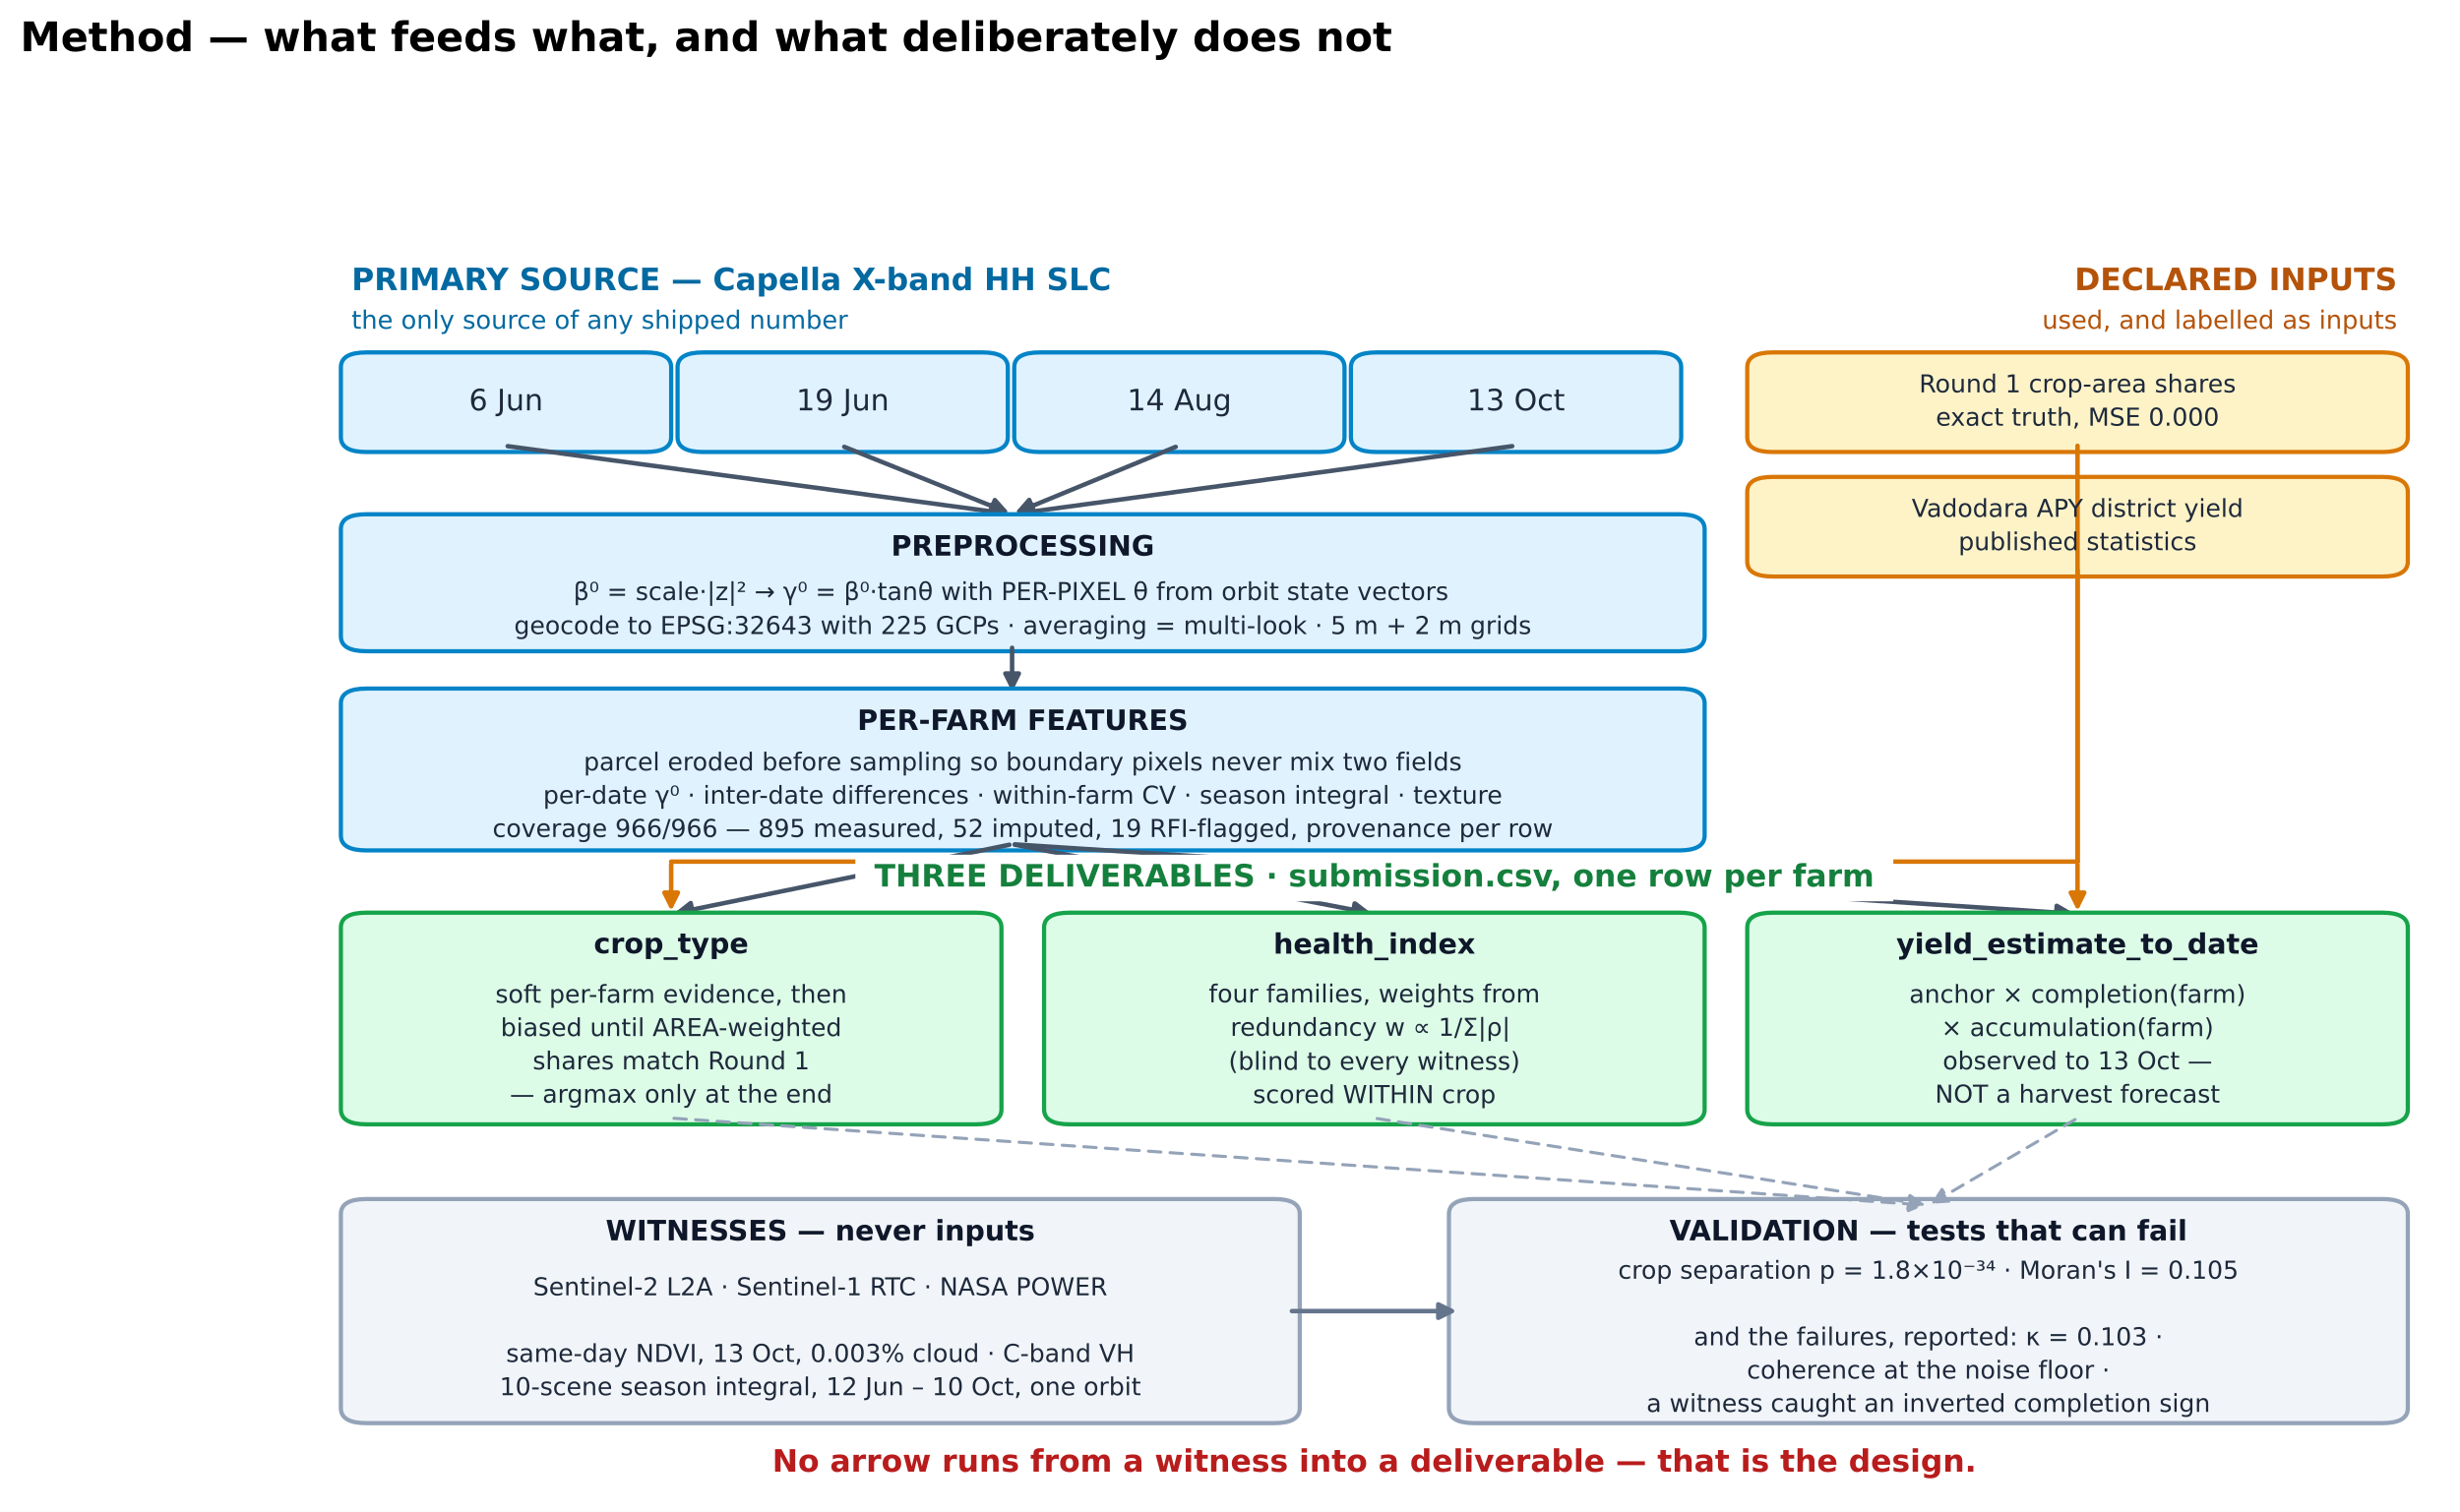
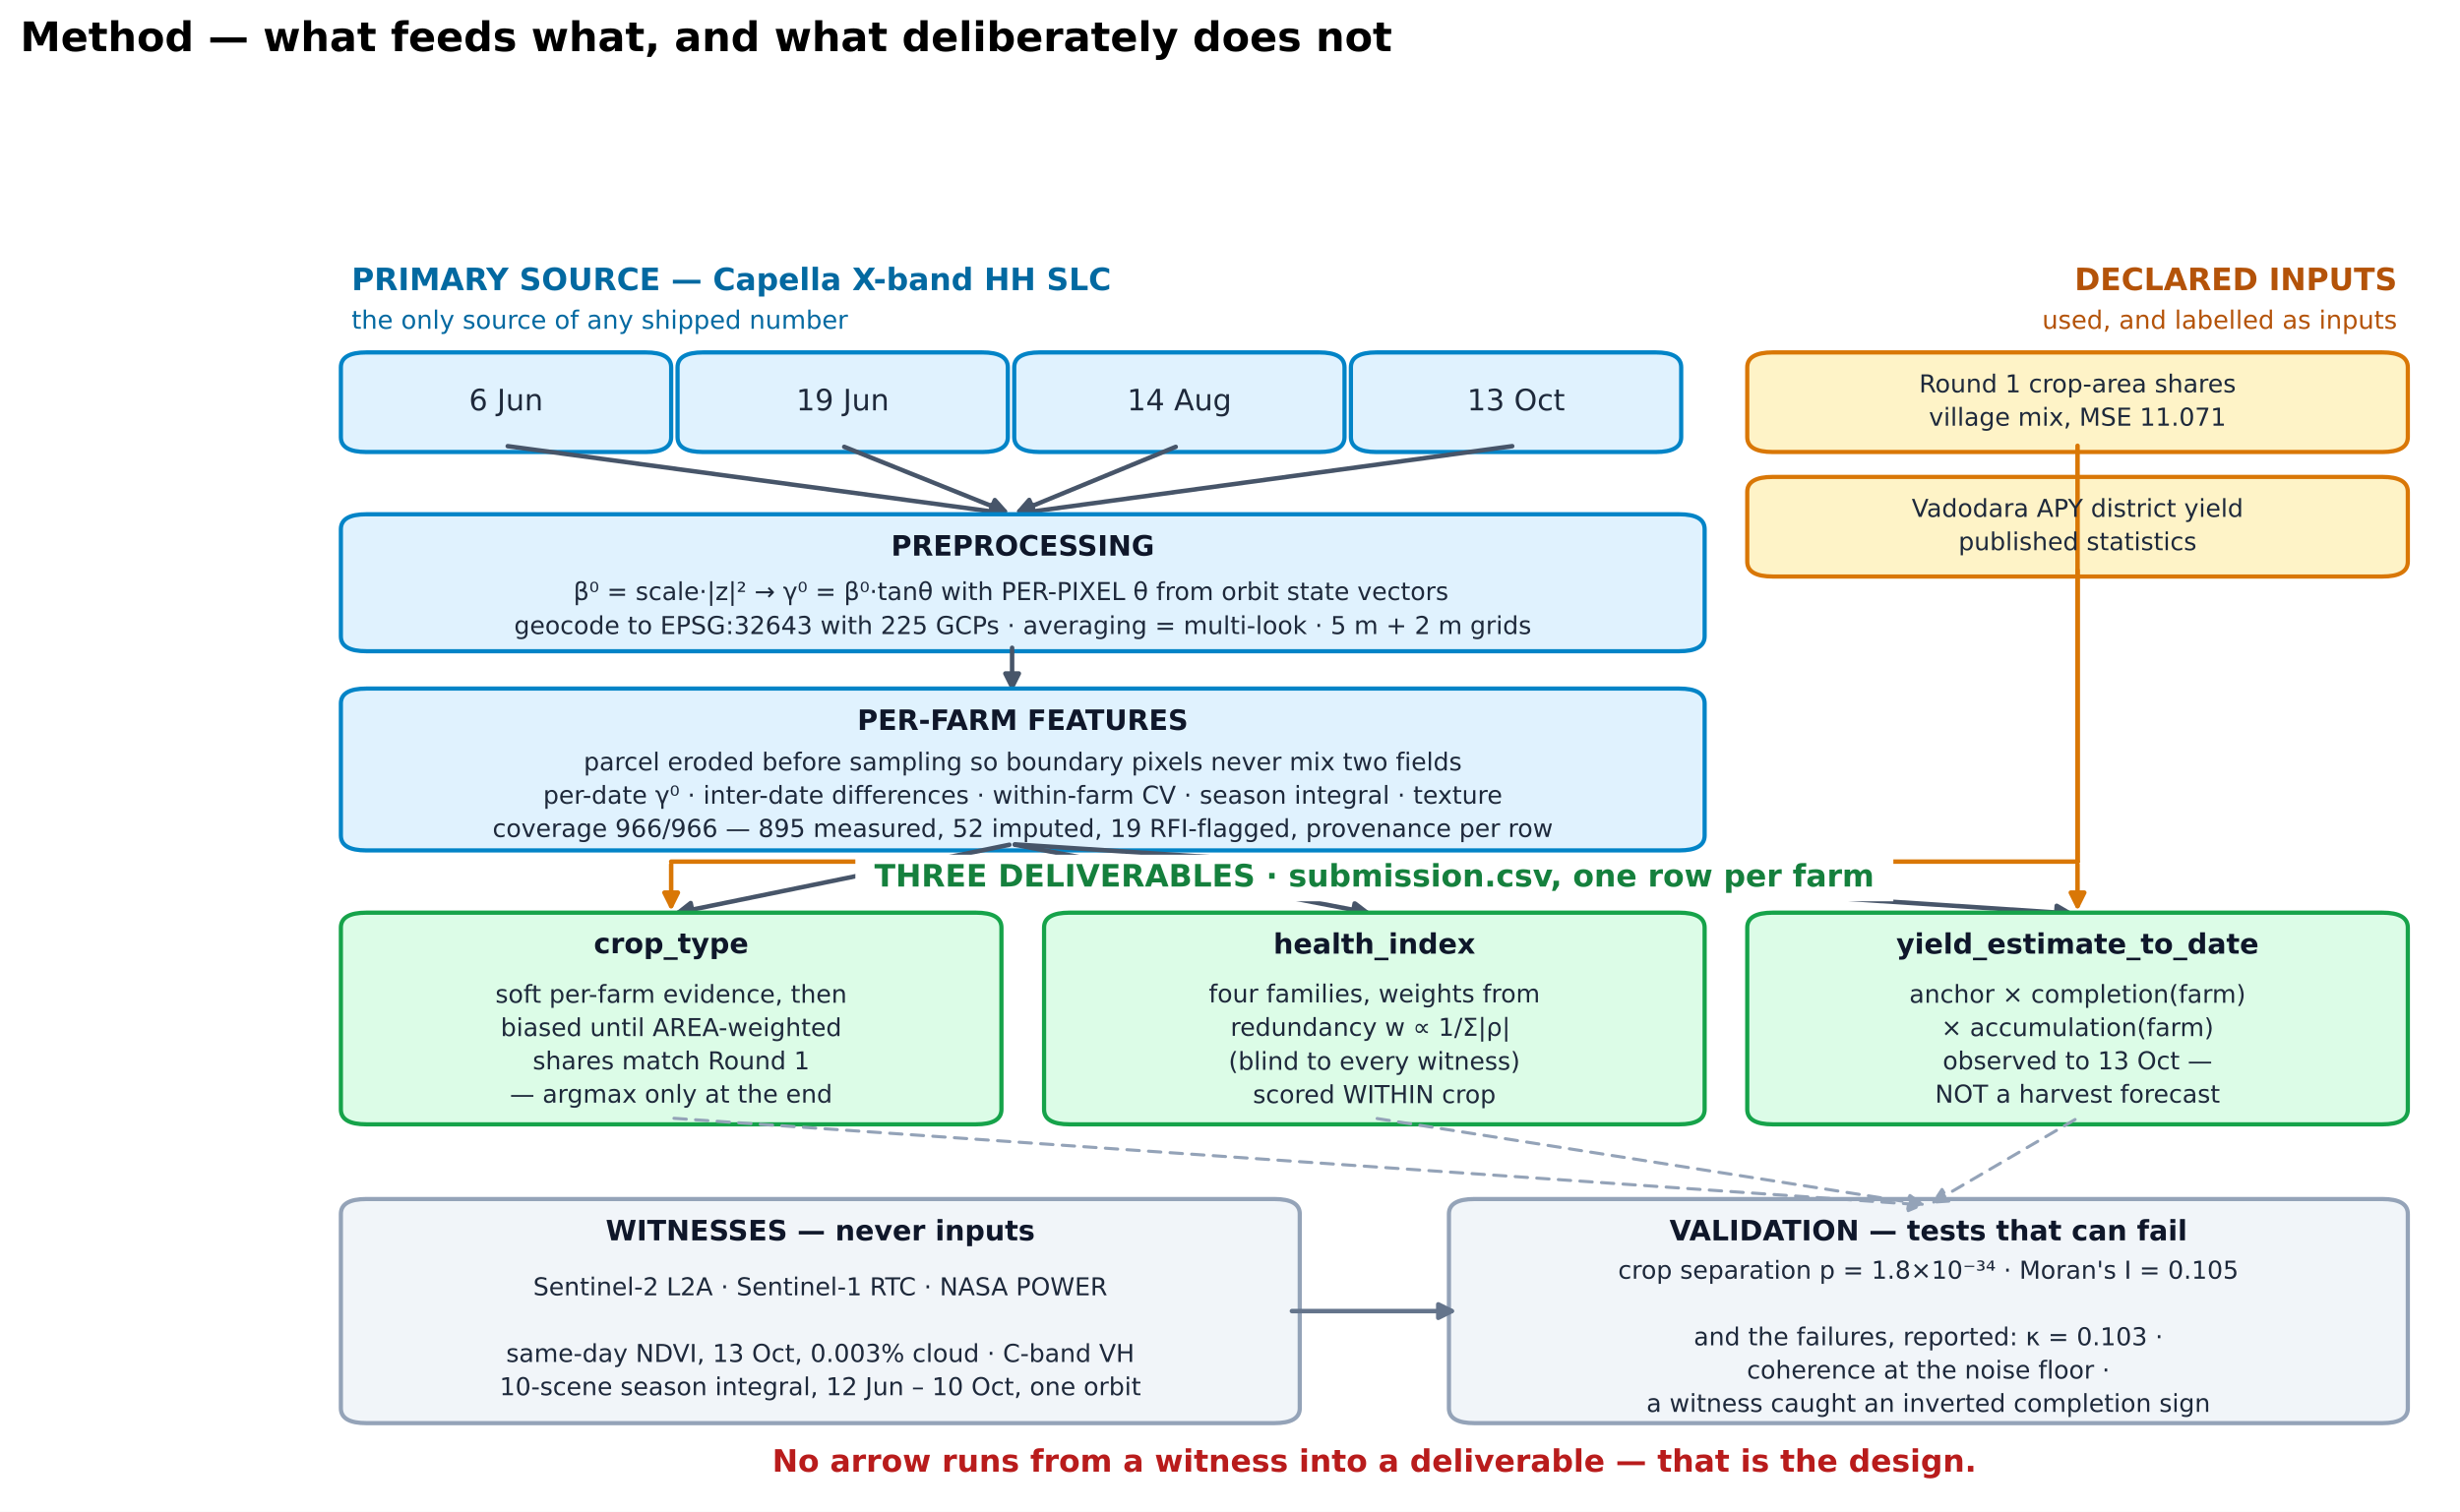
<svg xmlns="http://www.w3.org/2000/svg" width="876.096pt" height="538.56pt" viewBox="0 0 876.096 538.56" version="1.1">
  <defs>
    <style type="text/css">*{stroke-linejoin: round; stroke-linecap: butt}</style>
  </defs>
  <g id="figure_1">
    <g id="patch_1">
      <path d="M 0 538.56  L 876.096 538.56  L 876.096 0  L 0 0  z " style="fill: #ffffff" />
    </g>
    <g id="axes_1">
      <g id="patch_2">
-         <path d="M 130.506 161.021  L 229.919 161.021  Q 239.026 161.021 239.026 155.699  L 239.026 130.861  Q 239.026 125.539 229.919 125.539  L 130.506 125.539  Q 121.399 125.539 121.399 130.861  L 121.399 155.699  Q 121.399 161.021 130.506 161.021  z " clip-path="url(#pd21cfdaed4)" style="fill: #e0f2fe; stroke: #0284c7; stroke-width: 1.5; stroke-linejoin: miter" />
+         <path d="M 130.506 161.021  L 229.919 161.021  Q 239.026 161.021 239.026 155.699  L 239.026 130.861  Q 239.026 125.539 229.919 125.539  L 130.506 125.539  Q 121.399 125.539 121.399 130.861  L 121.399 155.699  Q 121.399 161.021 130.506 161.021  z " clip-path="url(#p7f4f87714c)" style="fill: #e0f2fe; stroke: #0284c7; stroke-width: 1.5; stroke-linejoin: miter" />
      </g>
      <g id="patch_3">
-         <path d="M 180.822 158.937  Q 270.14 171 357.684 182.824  " clip-path="url(#pd21cfdaed4)" style="fill: none; stroke: #475569; stroke-width: 1.6; stroke-linecap: round" />
-         <path d="M 353.249 179.803  L 357.684 182.824  L 352.606 184.56  z " clip-path="url(#pd21cfdaed4)" style="fill: #475569; stroke: #475569; stroke-width: 1.6; stroke-linecap: round" />
+         <path d="M 180.822 158.937  Q 270.14 171 357.684 182.824  " clip-path="url(#p7f4f87714c)" style="fill: none; stroke: #475569; stroke-width: 1.6; stroke-linecap: round" />
+         <path d="M 353.249 179.803  L 357.684 182.824  L 352.606 184.56  z " clip-path="url(#p7f4f87714c)" style="fill: #475569; stroke: #475569; stroke-width: 1.6; stroke-linecap: round" />
      </g>
      <g id="patch_4">
-         <path d="M 250.409 161.021  L 349.822 161.021  Q 358.929 161.021 358.929 155.699  L 358.929 130.861  Q 358.929 125.539 349.822 125.539  L 250.409 125.539  Q 241.302 125.539 241.302 130.861  L 241.302 155.699  Q 241.302 161.021 250.409 161.021  z " clip-path="url(#pd21cfdaed4)" style="fill: #e0f2fe; stroke: #0284c7; stroke-width: 1.5; stroke-linejoin: miter" />
+         <path d="M 250.409 161.021  L 349.822 161.021  Q 358.929 161.021 358.929 155.699  L 358.929 130.861  Q 358.929 125.539 349.822 125.539  L 250.409 125.539  Q 241.302 125.539 241.302 130.861  L 241.302 155.699  Q 241.302 161.021 250.409 161.021  z " clip-path="url(#p7f4f87714c)" style="fill: #e0f2fe; stroke: #0284c7; stroke-width: 1.5; stroke-linejoin: miter" />
      </g>
      <g id="patch_5">
-         <path d="M 300.666 159.177  Q 330.091 171 357.856 182.156  " clip-path="url(#pd21cfdaed4)" style="fill: none; stroke: #475569; stroke-width: 1.6; stroke-linecap: round" />
-         <path d="M 354.297 178.139  L 357.856 182.156  L 352.507 182.593  z " clip-path="url(#pd21cfdaed4)" style="fill: #475569; stroke: #475569; stroke-width: 1.6; stroke-linecap: round" />
+         <path d="M 300.666 159.177  Q 330.091 171 357.856 182.156  " clip-path="url(#p7f4f87714c)" style="fill: none; stroke: #475569; stroke-width: 1.6; stroke-linecap: round" />
+         <path d="M 354.297 178.139  L 357.856 182.156  L 352.507 182.593  z " clip-path="url(#p7f4f87714c)" style="fill: #475569; stroke: #475569; stroke-width: 1.6; stroke-linecap: round" />
      </g>
      <g id="patch_6">
-         <path d="M 370.312 161.021  L 469.725 161.021  Q 478.832 161.021 478.832 155.699  L 478.832 130.861  Q 478.832 125.539 469.725 125.539  L 370.312 125.539  Q 361.205 125.539 361.205 130.861  L 361.205 155.699  Q 361.205 161.021 370.312 161.021  z " clip-path="url(#pd21cfdaed4)" style="fill: #e0f2fe; stroke: #0284c7; stroke-width: 1.5; stroke-linejoin: miter" />
+         <path d="M 370.312 161.021  L 469.725 161.021  Q 478.832 161.021 478.832 155.699  L 478.832 130.861  Q 478.832 125.539 469.725 125.539  L 370.312 125.539  Q 361.205 125.539 361.205 130.861  L 361.205 155.699  Q 361.205 161.021 370.312 161.021  z " clip-path="url(#p7f4f87714c)" style="fill: #e0f2fe; stroke: #0284c7; stroke-width: 1.5; stroke-linejoin: miter" />
      </g>
      <g id="patch_7">
-         <path d="M 418.718 159.183  Q 390.043 171 363.021 182.136  " clip-path="url(#pd21cfdaed4)" style="fill: none; stroke: #475569; stroke-width: 1.6; stroke-linecap: round" />
-         <path d="M 368.374 182.526  L 363.021 182.136  L 366.545 178.088  z " clip-path="url(#pd21cfdaed4)" style="fill: #475569; stroke: #475569; stroke-width: 1.6; stroke-linecap: round" />
+         <path d="M 418.718 159.183  Q 390.043 171 363.021 182.136  " clip-path="url(#p7f4f87714c)" style="fill: none; stroke: #475569; stroke-width: 1.6; stroke-linecap: round" />
+         <path d="M 368.374 182.526  L 363.021 182.136  L 366.545 178.088  z " clip-path="url(#p7f4f87714c)" style="fill: #475569; stroke: #475569; stroke-width: 1.6; stroke-linecap: round" />
      </g>
      <g id="patch_8">
-         <path d="M 490.215 161.021  L 589.628 161.021  Q 598.735 161.021 598.735 155.699  L 598.735 130.861  Q 598.735 125.539 589.628 125.539  L 490.215 125.539  Q 481.108 125.539 481.108 130.861  L 481.108 155.699  Q 481.108 161.021 490.215 161.021  z " clip-path="url(#pd21cfdaed4)" style="fill: #e0f2fe; stroke: #0284c7; stroke-width: 1.5; stroke-linejoin: miter" />
+         <path d="M 490.215 161.021  L 589.628 161.021  Q 598.735 161.021 598.735 155.699  L 598.735 130.861  Q 598.735 125.539 589.628 125.539  L 490.215 125.539  Q 481.108 125.539 481.108 130.861  L 481.108 155.699  Q 481.108 161.021 490.215 161.021  z " clip-path="url(#p7f4f87714c)" style="fill: #e0f2fe; stroke: #0284c7; stroke-width: 1.5; stroke-linejoin: miter" />
      </g>
      <g id="patch_9">
-         <path d="M 538.55 158.938  Q 449.994 171 363.211 182.82  " clip-path="url(#pd21cfdaed4)" style="fill: none; stroke: #475569; stroke-width: 1.6; stroke-linecap: round" />
-         <path d="M 368.291 184.551  L 363.211 182.82  L 367.643 179.794  z " clip-path="url(#pd21cfdaed4)" style="fill: #475569; stroke: #475569; stroke-width: 1.6; stroke-linecap: round" />
+         <path d="M 538.55 158.938  Q 449.994 171 363.211 182.82  " clip-path="url(#p7f4f87714c)" style="fill: none; stroke: #475569; stroke-width: 1.6; stroke-linecap: round" />
+         <path d="M 368.291 184.551  L 363.211 182.82  L 367.643 179.794  z " clip-path="url(#p7f4f87714c)" style="fill: #475569; stroke: #475569; stroke-width: 1.6; stroke-linecap: round" />
      </g>
      <g id="patch_10">
-         <path d="M 631.367 161.021  L 848.406 161.021  Q 857.513 161.021 857.513 155.699  L 857.513 130.861  Q 857.513 125.539 848.406 125.539  L 631.367 125.539  Q 622.26 125.539 622.26 130.861  L 622.26 155.699  Q 622.26 161.021 631.367 161.021  z " clip-path="url(#pd21cfdaed4)" style="fill: #fef3c7; stroke: #d97706; stroke-width: 1.5; stroke-linejoin: miter" />
+         <path d="M 631.367 161.021  L 848.406 161.021  Q 857.513 161.021 857.513 155.699  L 857.513 130.861  Q 857.513 125.539 848.406 125.539  L 631.367 125.539  Q 622.26 125.539 622.26 130.861  L 622.26 155.699  Q 622.26 161.021 631.367 161.021  z " clip-path="url(#p7f4f87714c)" style="fill: #fef3c7; stroke: #d97706; stroke-width: 1.5; stroke-linejoin: miter" />
      </g>
      <g id="patch_11">
-         <path d="M 631.367 205.373  L 848.406 205.373  Q 857.513 205.373 857.513 200.051  L 857.513 175.213  Q 857.513 169.891 848.406 169.891  L 631.367 169.891  Q 622.26 169.891 622.26 175.213  L 622.26 200.051  Q 622.26 205.373 631.367 205.373  z " clip-path="url(#pd21cfdaed4)" style="fill: #fef3c7; stroke: #d97706; stroke-width: 1.5; stroke-linejoin: miter" />
+         <path d="M 631.367 205.373  L 848.406 205.373  Q 857.513 205.373 857.513 200.051  L 857.513 175.213  Q 857.513 169.891 848.406 169.891  L 631.367 169.891  Q 622.26 169.891 622.26 175.213  L 622.26 200.051  Q 622.26 205.373 631.367 205.373  z " clip-path="url(#p7f4f87714c)" style="fill: #fef3c7; stroke: #d97706; stroke-width: 1.5; stroke-linejoin: miter" />
      </g>
      <g id="patch_12">
-         <path d="M 130.506 231.984  L 597.976 231.984  Q 607.082 231.984 607.082 226.662  L 607.082 188.519  Q 607.082 183.197 597.976 183.197  L 130.506 183.197  Q 121.399 183.197 121.399 188.519  L 121.399 226.662  Q 121.399 231.984 130.506 231.984  z " clip-path="url(#pd21cfdaed4)" style="fill: #e0f2fe; stroke: #0284c7; stroke-width: 1.5; stroke-linejoin: miter" />
+         <path d="M 130.506 231.984  L 597.976 231.984  Q 607.082 231.984 607.082 226.662  L 607.082 188.519  Q 607.082 183.197 597.976 183.197  L 130.506 183.197  Q 121.399 183.197 121.399 188.519  L 121.399 226.662  Q 121.399 231.984 130.506 231.984  z " clip-path="url(#p7f4f87714c)" style="fill: #e0f2fe; stroke: #0284c7; stroke-width: 1.5; stroke-linejoin: miter" />
      </g>
      <g id="patch_13">
-         <path d="M 360.446 230.767  Q 360.446 238.636 360.446 244.717  " clip-path="url(#pd21cfdaed4)" style="fill: none; stroke: #475569; stroke-width: 1.6; stroke-linecap: round" />
-         <path d="M 362.846 239.917  L 360.446 244.717  L 358.046 239.917  z " clip-path="url(#pd21cfdaed4)" style="fill: #475569; stroke: #475569; stroke-width: 1.6; stroke-linecap: round" />
+         <path d="M 360.446 230.767  Q 360.446 238.636 360.446 244.717  " clip-path="url(#p7f4f87714c)" style="fill: none; stroke: #475569; stroke-width: 1.6; stroke-linecap: round" />
+         <path d="M 362.846 239.917  L 360.446 244.717  L 358.046 239.917  z " clip-path="url(#p7f4f87714c)" style="fill: #475569; stroke: #475569; stroke-width: 1.6; stroke-linecap: round" />
      </g>
      <g id="patch_14">
-         <path d="M 130.506 302.947  L 597.976 302.947  Q 607.082 302.947 607.082 297.625  L 607.082 250.612  Q 607.082 245.29 597.976 245.29  L 130.506 245.29  Q 121.399 245.29 121.399 250.612  L 121.399 297.625  Q 121.399 302.947 130.506 302.947  z " clip-path="url(#pd21cfdaed4)" style="fill: #e0f2fe; stroke: #0284c7; stroke-width: 1.5; stroke-linejoin: miter" />
+         <path d="M 130.506 302.947  L 597.976 302.947  Q 607.082 302.947 607.082 297.625  L 607.082 250.612  Q 607.082 245.29 597.976 245.29  L 130.506 245.29  Q 121.399 245.29 121.399 250.612  L 121.399 297.625  Q 121.399 302.947 130.506 302.947  z " clip-path="url(#p7f4f87714c)" style="fill: #e0f2fe; stroke: #0284c7; stroke-width: 1.5; stroke-linejoin: miter" />
      </g>
      <g id="patch_15">
-         <path d="M 359.464 300.93  Q 299.736 313.148 241.76 325.007  " clip-path="url(#pd21cfdaed4)" style="fill: none; stroke: #475569; stroke-width: 1.6; stroke-linecap: round" />
-         <path d="M 246.943 326.397  L 241.76 325.007  L 245.981 321.694  z " clip-path="url(#pd21cfdaed4)" style="fill: #475569; stroke: #475569; stroke-width: 1.6; stroke-linecap: round" />
+         <path d="M 359.464 300.93  Q 299.736 313.148 241.76 325.007  " clip-path="url(#p7f4f87714c)" style="fill: none; stroke: #475569; stroke-width: 1.6; stroke-linecap: round" />
+         <path d="M 246.943 326.397  L 241.76 325.007  L 245.981 321.694  z " clip-path="url(#p7f4f87714c)" style="fill: #475569; stroke: #475569; stroke-width: 1.6; stroke-linecap: round" />
      </g>
      <g id="patch_16">
-         <path d="M 361.427 300.918  Q 424.951 313.148 486.719 325.04  " clip-path="url(#pd21cfdaed4)" style="fill: none; stroke: #475569; stroke-width: 1.6; stroke-linecap: round" />
-         <path d="M 482.459 321.776  L 486.719 325.04  L 481.552 326.489  z " clip-path="url(#pd21cfdaed4)" style="fill: #475569; stroke: #475569; stroke-width: 1.6; stroke-linecap: round" />
+         <path d="M 361.427 300.918  Q 424.951 313.148 486.719 325.04  " clip-path="url(#p7f4f87714c)" style="fill: none; stroke: #475569; stroke-width: 1.6; stroke-linecap: round" />
+         <path d="M 482.459 321.776  L 486.719 325.04  L 481.552 326.489  z " clip-path="url(#p7f4f87714c)" style="fill: #475569; stroke: #475569; stroke-width: 1.6; stroke-linecap: round" />
      </g>
      <g id="patch_17">
-         <path d="M 361.445 300.795  Q 550.168 313.148 737.105 325.385  " clip-path="url(#pd21cfdaed4)" style="fill: none; stroke: #475569; stroke-width: 1.6; stroke-linecap: round" />
-         <path d="M 732.472 322.676  L 737.105 325.385  L 732.159 327.466  z " clip-path="url(#pd21cfdaed4)" style="fill: #475569; stroke: #475569; stroke-width: 1.6; stroke-linecap: round" />
+         <path d="M 361.445 300.795  Q 550.168 313.148 737.105 325.385  " clip-path="url(#p7f4f87714c)" style="fill: none; stroke: #475569; stroke-width: 1.6; stroke-linecap: round" />
+         <path d="M 732.472 322.676  L 737.105 325.385  L 732.159 327.466  z " clip-path="url(#p7f4f87714c)" style="fill: #475569; stroke: #475569; stroke-width: 1.6; stroke-linecap: round" />
      </g>
      <g id="line2d_1">
-         <path d="M 739.886 158.803  L 739.886 306.939  " clip-path="url(#pd21cfdaed4)" style="fill: none; stroke: #d97706; stroke-width: 1.6; stroke-linecap: round" />
+         <path d="M 739.886 158.803  L 739.886 306.939  " clip-path="url(#p7f4f87714c)" style="fill: none; stroke: #d97706; stroke-width: 1.6; stroke-linecap: round" />
      </g>
      <g id="line2d_2">
-         <path d="M 739.886 306.939  L 239.026 306.939  " clip-path="url(#pd21cfdaed4)" style="fill: none; stroke: #d97706; stroke-width: 1.6; stroke-linecap: round" />
+         <path d="M 739.886 306.939  L 239.026 306.939  " clip-path="url(#p7f4f87714c)" style="fill: none; stroke: #d97706; stroke-width: 1.6; stroke-linecap: round" />
      </g>
      <g id="patch_18">
-         <path d="M 239.026 307.935  Q 239.026 316.249 239.026 322.775  " clip-path="url(#pd21cfdaed4)" style="fill: none; stroke: #d97706; stroke-width: 1.6; stroke-linecap: round" />
-         <path d="M 241.426 317.975  L 239.026 322.775  L 236.626 317.975  z " clip-path="url(#pd21cfdaed4)" style="fill: #d97706; stroke: #d97706; stroke-width: 1.6; stroke-linecap: round" />
+         <path d="M 239.026 307.935  Q 239.026 316.249 239.026 322.775  " clip-path="url(#p7f4f87714c)" style="fill: none; stroke: #d97706; stroke-width: 1.6; stroke-linecap: round" />
+         <path d="M 241.426 317.975  L 239.026 322.775  L 236.626 317.975  z " clip-path="url(#p7f4f87714c)" style="fill: #d97706; stroke: #d97706; stroke-width: 1.6; stroke-linecap: round" />
      </g>
      <g id="line2d_3">
-         <path d="M 739.886 203.155  L 739.886 306.939  " clip-path="url(#pd21cfdaed4)" style="fill: none; stroke: #d97706; stroke-width: 1.6; stroke-linecap: round" />
+         <path d="M 739.886 203.155  L 739.886 306.939  " clip-path="url(#p7f4f87714c)" style="fill: none; stroke: #d97706; stroke-width: 1.6; stroke-linecap: round" />
      </g>
      <g id="line2d_4">
-         <path d="M 739.886 306.939  L 739.886 306.939  " clip-path="url(#pd21cfdaed4)" style="fill: none; stroke: #d97706; stroke-width: 1.6; stroke-linecap: round" />
+         <path d="M 739.886 306.939  L 739.886 306.939  " clip-path="url(#p7f4f87714c)" style="fill: none; stroke: #d97706; stroke-width: 1.6; stroke-linecap: round" />
      </g>
      <g id="patch_19">
-         <path d="M 739.886 307.935  Q 739.886 316.249 739.886 322.775  " clip-path="url(#pd21cfdaed4)" style="fill: none; stroke: #d97706; stroke-width: 1.6; stroke-linecap: round" />
-         <path d="M 742.286 317.975  L 739.886 322.775  L 737.486 317.975  z " clip-path="url(#pd21cfdaed4)" style="fill: #d97706; stroke: #d97706; stroke-width: 1.6; stroke-linecap: round" />
+         <path d="M 739.886 307.935  Q 739.886 316.249 739.886 322.775  " clip-path="url(#p7f4f87714c)" style="fill: none; stroke: #d97706; stroke-width: 1.6; stroke-linecap: round" />
+         <path d="M 742.286 317.975  L 739.886 322.775  L 737.486 317.975  z " clip-path="url(#p7f4f87714c)" style="fill: #d97706; stroke: #d97706; stroke-width: 1.6; stroke-linecap: round" />
      </g>
      <g id="patch_20">
-         <path d="M 130.506 400.522  L 347.545 400.522  Q 356.652 400.522 356.652 395.199  L 356.652 330.445  Q 356.652 325.123 347.545 325.123  L 130.506 325.123  Q 121.399 325.123 121.399 330.445  L 121.399 395.199  Q 121.399 400.522 130.506 400.522  z " clip-path="url(#pd21cfdaed4)" style="fill: #dcfce7; stroke: #16a34a; stroke-width: 1.5; stroke-linejoin: miter" />
+         <path d="M 130.506 400.522  L 347.545 400.522  Q 356.652 400.522 356.652 395.199  L 356.652 330.445  Q 356.652 325.123 347.545 325.123  L 130.506 325.123  Q 121.399 325.123 121.399 330.445  L 121.399 395.199  Q 121.399 400.522 130.506 400.522  z " clip-path="url(#p7f4f87714c)" style="fill: #dcfce7; stroke: #16a34a; stroke-width: 1.5; stroke-linejoin: miter" />
      </g>
      <g id="patch_21">
-         <path d="M 380.936 400.522  L 597.976 400.522  Q 607.082 400.522 607.082 395.199  L 607.082 330.445  Q 607.082 325.123 597.976 325.123  L 380.936 325.123  Q 371.83 325.123 371.83 330.445  L 371.83 395.199  Q 371.83 400.522 380.936 400.522  z " clip-path="url(#pd21cfdaed4)" style="fill: #dcfce7; stroke: #16a34a; stroke-width: 1.5; stroke-linejoin: miter" />
+         <path d="M 380.936 400.522  L 597.976 400.522  Q 607.082 400.522 607.082 395.199  L 607.082 330.445  Q 607.082 325.123 597.976 325.123  L 380.936 325.123  Q 371.83 325.123 371.83 330.445  L 371.83 395.199  Q 371.83 400.522 380.936 400.522  z " clip-path="url(#p7f4f87714c)" style="fill: #dcfce7; stroke: #16a34a; stroke-width: 1.5; stroke-linejoin: miter" />
      </g>
      <g id="patch_22">
-         <path d="M 631.367 400.522  L 848.406 400.522  Q 857.513 400.522 857.513 395.199  L 857.513 330.445  Q 857.513 325.123 848.406 325.123  L 631.367 325.123  Q 622.26 325.123 622.26 330.445  L 622.26 395.199  Q 622.26 400.522 631.367 400.522  z " clip-path="url(#pd21cfdaed4)" style="fill: #dcfce7; stroke: #16a34a; stroke-width: 1.5; stroke-linejoin: miter" />
+         <path d="M 631.367 400.522  L 848.406 400.522  Q 857.513 400.522 857.513 395.199  L 857.513 330.445  Q 857.513 325.123 848.406 325.123  L 631.367 325.123  Q 622.26 325.123 622.26 330.445  L 622.26 395.199  Q 622.26 400.522 631.367 400.522  z " clip-path="url(#p7f4f87714c)" style="fill: #dcfce7; stroke: #16a34a; stroke-width: 1.5; stroke-linejoin: miter" />
      </g>
      <g id="patch_23">
-         <path d="M 130.506 506.966  L 453.789 506.966  Q 462.895 506.966 462.895 501.644  L 462.895 432.455  Q 462.895 427.133 453.789 427.133  L 130.506 427.133  Q 121.399 427.133 121.399 432.455  L 121.399 501.644  Q 121.399 506.966 130.506 506.966  z " clip-path="url(#pd21cfdaed4)" style="fill: #f1f5f9; stroke: #94a3b8; stroke-width: 1.5; stroke-linejoin: miter" />
+         <path d="M 130.506 506.966  L 453.789 506.966  Q 462.895 506.966 462.895 501.644  L 462.895 432.455  Q 462.895 427.133 453.789 427.133  L 130.506 427.133  Q 121.399 427.133 121.399 432.455  L 121.399 501.644  Q 121.399 506.966 130.506 506.966  z " clip-path="url(#p7f4f87714c)" style="fill: #f1f5f9; stroke: #94a3b8; stroke-width: 1.5; stroke-linejoin: miter" />
      </g>
      <g id="patch_24">
-         <path d="M 525.123 506.966  L 848.406 506.966  Q 857.513 506.966 857.513 501.644  L 857.513 432.455  Q 857.513 427.133 848.406 427.133  L 525.123 427.133  Q 516.017 427.133 516.017 432.455  L 516.017 501.644  Q 516.017 506.966 525.123 506.966  z " clip-path="url(#pd21cfdaed4)" style="fill: #f1f5f9; stroke: #94a3b8; stroke-width: 1.5; stroke-linejoin: miter" />
+         <path d="M 525.123 506.966  L 848.406 506.966  Q 857.513 506.966 857.513 501.644  L 857.513 432.455  Q 857.513 427.133 848.406 427.133  L 525.123 427.133  Q 516.017 427.133 516.017 432.455  L 516.017 501.644  Q 516.017 506.966 525.123 506.966  z " clip-path="url(#p7f4f87714c)" style="fill: #f1f5f9; stroke: #94a3b8; stroke-width: 1.5; stroke-linejoin: miter" />
      </g>
      <g id="patch_25">
-         <path d="M 460.098 467.05  Q 489.453 467.05 517.02 467.05  " clip-path="url(#pd21cfdaed4)" style="fill: none; stroke: #64748b; stroke-width: 1.6; stroke-linecap: round" />
-         <path d="M 512.22 464.65  L 517.02 467.05  L 512.22 469.45  z " clip-path="url(#pd21cfdaed4)" style="fill: #64748b; stroke: #64748b; stroke-width: 1.6; stroke-linecap: round" />
+         <path d="M 460.098 467.05  Q 489.453 467.05 517.02 467.05  " clip-path="url(#p7f4f87714c)" style="fill: none; stroke: #64748b; stroke-width: 1.6; stroke-linecap: round" />
+         <path d="M 512.22 464.65  L 517.02 467.05  L 512.22 469.45  z " clip-path="url(#p7f4f87714c)" style="fill: #64748b; stroke: #64748b; stroke-width: 1.6; stroke-linecap: round" />
      </g>
      <g id="patch_26">
-         <path d="M 240.026 398.373  Q 462.896 413.827 684.539 429.196  " clip-path="url(#pd21cfdaed4)" style="fill: none; stroke-dasharray: 4.4,3.3; stroke-dashoffset: 0; stroke: #94a3b8; stroke-width: 1.1; stroke-linecap: round" />
-         <path d="M 679.917 426.47  L 684.539 429.196  L 679.585 431.258  z " clip-path="url(#pd21cfdaed4)" style="fill: #94a3b8; stroke-dasharray: 4.4,3.3; stroke-dashoffset: 0; stroke: #94a3b8; stroke-width: 1.1; stroke-linecap: round" />
+         <path d="M 240.026 398.373  Q 462.896 413.827 684.539 429.196  " clip-path="url(#p7f4f87714c)" style="fill: none; stroke-dasharray: 4.4,3.3; stroke-dashoffset: 0; stroke: #94a3b8; stroke-width: 1.1; stroke-linecap: round" />
+         <path d="M 679.917 426.47  L 684.539 429.196  L 679.585 431.258  z " clip-path="url(#p7f4f87714c)" style="fill: #94a3b8; stroke-dasharray: 4.4,3.3; stroke-dashoffset: 0; stroke: #94a3b8; stroke-width: 1.1; stroke-linecap: round" />
      </g>
      <g id="patch_27">
-         <path d="M 490.447 398.46  Q 588.113 413.828 684.564 429.004  " clip-path="url(#pd21cfdaed4)" style="fill: none; stroke-dasharray: 4.4,3.3; stroke-dashoffset: 0; stroke: #94a3b8; stroke-width: 1.1; stroke-linecap: round" />
-         <path d="M 680.196 425.887  L 684.564 429.004  L 679.45 430.629  z " clip-path="url(#pd21cfdaed4)" style="fill: #94a3b8; stroke-dasharray: 4.4,3.3; stroke-dashoffset: 0; stroke: #94a3b8; stroke-width: 1.1; stroke-linecap: round" />
+         <path d="M 490.447 398.46  Q 588.113 413.828 684.564 429.004  " clip-path="url(#p7f4f87714c)" style="fill: none; stroke-dasharray: 4.4,3.3; stroke-dashoffset: 0; stroke: #94a3b8; stroke-width: 1.1; stroke-linecap: round" />
+         <path d="M 680.196 425.887  L 684.564 429.004  L 679.45 430.629  z " clip-path="url(#p7f4f87714c)" style="fill: #94a3b8; stroke-dasharray: 4.4,3.3; stroke-dashoffset: 0; stroke: #94a3b8; stroke-width: 1.1; stroke-linecap: round" />
      </g>
      <g id="patch_28">
-         <path d="M 739.021 398.81  Q 713.325 413.828 688.691 428.225  " clip-path="url(#pd21cfdaed4)" style="fill: none; stroke-dasharray: 4.4,3.3; stroke-dashoffset: 0; stroke: #94a3b8; stroke-width: 1.1; stroke-linecap: round" />
-         <path d="M 694.046 427.875  L 688.691 428.225  L 691.624 423.731  z " clip-path="url(#pd21cfdaed4)" style="fill: #94a3b8; stroke-dasharray: 4.4,3.3; stroke-dashoffset: 0; stroke: #94a3b8; stroke-width: 1.1; stroke-linecap: round" />
+         <path d="M 739.021 398.81  Q 713.325 413.828 688.691 428.225  " clip-path="url(#p7f4f87714c)" style="fill: none; stroke-dasharray: 4.4,3.3; stroke-dashoffset: 0; stroke: #94a3b8; stroke-width: 1.1; stroke-linecap: round" />
+         <path d="M 694.046 427.875  L 688.691 428.225  L 691.624 423.731  z " clip-path="url(#p7f4f87714c)" style="fill: #94a3b8; stroke-dasharray: 4.4,3.3; stroke-dashoffset: 0; stroke: #94a3b8; stroke-width: 1.1; stroke-linecap: round" />
      </g>
      <g id="text_1">
        <text style="font-weight: 700; font-size: 11px; font-family: 'DejaVu Sans', 'Bitstream Vera Sans', 'Computer Modern Sans Serif', 'Lucida Grande', 'Verdana', 'Geneva', 'Lucid', 'Arial', 'Helvetica', 'Avant Garde', sans-serif; text-anchor: start; fill: #0369a1" x="125.194" y="103.363" transform="rotate(-0 125.1936 103.3632)">PRIMARY SOURCE — Capella X-band HH SLC</text>
      </g>
      <g id="text_2">
        <text style="font-size: 9px; font-family: 'DejaVu Sans', 'Bitstream Vera Sans', 'Computer Modern Sans Serif', 'Lucida Grande', 'Verdana', 'Geneva', 'Lucid', 'Arial', 'Helvetica', 'Avant Garde', sans-serif; text-anchor: start; fill: #0369a1" x="125.194" y="117.112" transform="rotate(-0 125.1936 117.1123)">the only source of any shipped number</text>
      </g>
      <g id="text_3">
        <text style="font-size: 10.5px; font-family: 'DejaVu Sans', 'Bitstream Vera Sans', 'Computer Modern Sans Serif', 'Lucida Grande', 'Verdana', 'Geneva', 'Lucid', 'Arial', 'Helvetica', 'Avant Garde', sans-serif; text-anchor: middle; fill: #1e293b" x="180.212" y="146.177" transform="rotate(-0 180.2124 146.1773)">6 Jun</text>
      </g>
      <g id="text_4">
        <text style="font-size: 10.5px; font-family: 'DejaVu Sans', 'Bitstream Vera Sans', 'Computer Modern Sans Serif', 'Lucida Grande', 'Verdana', 'Geneva', 'Lucid', 'Arial', 'Helvetica', 'Avant Garde', sans-serif; text-anchor: middle; fill: #1e293b" x="300.115" y="146.177" transform="rotate(-0 300.1154 146.1773)">19 Jun</text>
      </g>
      <g id="text_5">
        <text style="font-size: 10.5px; font-family: 'DejaVu Sans', 'Bitstream Vera Sans', 'Computer Modern Sans Serif', 'Lucida Grande', 'Verdana', 'Geneva', 'Lucid', 'Arial', 'Helvetica', 'Avant Garde', sans-serif; text-anchor: middle; fill: #1e293b" x="420.018" y="146.177" transform="rotate(-0 420.0185 146.1773)">14 Aug</text>
      </g>
      <g id="text_6">
        <text style="font-size: 10.5px; font-family: 'DejaVu Sans', 'Bitstream Vera Sans', 'Computer Modern Sans Serif', 'Lucida Grande', 'Verdana', 'Geneva', 'Lucid', 'Arial', 'Helvetica', 'Avant Garde', sans-serif; text-anchor: middle; fill: #1e293b" x="539.922" y="146.177" transform="rotate(-0 539.9215 146.1773)">13 Oct</text>
      </g>
      <g id="text_7">
        <text style="font-weight: 700; font-size: 11px; font-family: 'DejaVu Sans', 'Bitstream Vera Sans', 'Computer Modern Sans Serif', 'Lucida Grande', 'Verdana', 'Geneva', 'Lucid', 'Arial', 'Helvetica', 'Avant Garde', sans-serif; text-anchor: end; fill: #b45309" x="853.718" y="103.363" transform="rotate(-0 853.7184 103.3632)">DECLARED INPUTS</text>
      </g>
      <g id="text_8">
        <text style="font-size: 9px; font-family: 'DejaVu Sans', 'Bitstream Vera Sans', 'Computer Modern Sans Serif', 'Lucida Grande', 'Verdana', 'Geneva', 'Lucid', 'Arial', 'Helvetica', 'Avant Garde', sans-serif; text-anchor: end; fill: #b45309" x="853.718" y="117.112" transform="rotate(-0 853.7184 117.1123)">used, and labelled as inputs</text>
      </g>
      <g id="text_9">
        <text style="font-size: 8.8px; font-family: 'DejaVu Sans', 'Bitstream Vera Sans', 'Computer Modern Sans Serif', 'Lucida Grande', 'Verdana', 'Geneva', 'Lucid', 'Arial', 'Helvetica', 'Avant Garde', sans-serif; fill: #1e293b" transform="translate(683.4715 139.7782)">Round 1 crop-area shares</text>
-         <text style="font-size: 8.8px; font-family: 'DejaVu Sans', 'Bitstream Vera Sans', 'Computer Modern Sans Serif', 'Lucida Grande', 'Verdana', 'Geneva', 'Lucid', 'Arial', 'Helvetica', 'Avant Garde', sans-serif; fill: #1e293b" transform="translate(689.4157 151.6383)">exact truth, MSE 0.000</text>
+         <text style="font-size: 8.8px; font-family: 'DejaVu Sans', 'Bitstream Vera Sans', 'Computer Modern Sans Serif', 'Lucida Grande', 'Verdana', 'Geneva', 'Lucid', 'Arial', 'Helvetica', 'Avant Garde', sans-serif; fill: #1e293b" transform="translate(686.9461 151.6383)">village mix, MSE 11.071</text>
      </g>
      <g id="text_10">
        <text style="font-size: 8.8px; font-family: 'DejaVu Sans', 'Bitstream Vera Sans', 'Computer Modern Sans Serif', 'Lucida Grande', 'Verdana', 'Geneva', 'Lucid', 'Arial', 'Helvetica', 'Avant Garde', sans-serif; fill: #1e293b" transform="translate(680.8363 184.1302)">Vadodara APY district yield</text>
        <text style="font-size: 8.8px; font-family: 'DejaVu Sans', 'Bitstream Vera Sans', 'Computer Modern Sans Serif', 'Lucida Grande', 'Verdana', 'Geneva', 'Lucid', 'Arial', 'Helvetica', 'Avant Garde', sans-serif; fill: #1e293b" transform="translate(697.4752 195.9903)">published statistics</text>
      </g>
      <g id="text_11">
        <text style="font-weight: 700; font-size: 10px; font-family: 'DejaVu Sans', 'Bitstream Vera Sans', 'Computer Modern Sans Serif', 'Lucida Grande', 'Verdana', 'Geneva', 'Lucid', 'Arial', 'Helvetica', 'Avant Garde', sans-serif; text-anchor: middle; fill: #0f172a" x="364.241" y="197.931" transform="rotate(-0 364.2408 197.9312)">PREPROCESSING</text>
      </g>
      <g id="text_12">
        <text style="font-size: 8.8px; font-family: 'DejaVu Sans', 'Bitstream Vera Sans', 'Computer Modern Sans Serif', 'Lucida Grande', 'Verdana', 'Geneva', 'Lucid', 'Arial', 'Helvetica', 'Avant Garde', sans-serif; fill: #1e293b" transform="translate(204.2204 213.7581)">β⁰ = scale·|z|²  →  γ⁰ = β⁰·tanθ  with PER-PIXEL θ from orbit state vectors</text>
        <text style="font-size: 8.8px; font-family: 'DejaVu Sans', 'Bitstream Vera Sans', 'Computer Modern Sans Serif', 'Lucida Grande', 'Verdana', 'Geneva', 'Lucid', 'Arial', 'Helvetica', 'Avant Garde', sans-serif; fill: #1e293b" transform="translate(183.0976 225.8629)">geocode to EPSG:32643 with 225 GCPs · averaging = multi-look · 5 m + 2 m grids</text>
      </g>
      <g id="text_13">
        <text style="font-weight: 700; font-size: 10px; font-family: 'DejaVu Sans', 'Bitstream Vera Sans', 'Computer Modern Sans Serif', 'Lucida Grande', 'Verdana', 'Geneva', 'Lucid', 'Arial', 'Helvetica', 'Avant Garde', sans-serif; text-anchor: middle; fill: #0f172a" x="364.241" y="260.024" transform="rotate(-0 364.2408 260.024)">PER-FARM FEATURES</text>
      </g>
      <g id="text_14">
        <text style="font-size: 8.8px; font-family: 'DejaVu Sans', 'Bitstream Vera Sans', 'Computer Modern Sans Serif', 'Lucida Grande', 'Verdana', 'Geneva', 'Lucid', 'Arial', 'Helvetica', 'Avant Garde', sans-serif; fill: #1e293b" transform="translate(207.8669 274.444)">parcel eroded before sampling so boundary pixels never mix two fields</text>
        <text style="font-size: 8.8px; font-family: 'DejaVu Sans', 'Bitstream Vera Sans', 'Computer Modern Sans Serif', 'Lucida Grande', 'Verdana', 'Geneva', 'Lucid', 'Arial', 'Helvetica', 'Avant Garde', sans-serif; fill: #1e293b" transform="translate(193.4328 286.3041)">per-date γ⁰ · inter-date differences · within-farm CV · season integral · texture</text>
        <text style="font-size: 8.8px; font-family: 'DejaVu Sans', 'Bitstream Vera Sans', 'Computer Modern Sans Serif', 'Lucida Grande', 'Verdana', 'Geneva', 'Lucid', 'Arial', 'Helvetica', 'Avant Garde', sans-serif; fill: #1e293b" transform="translate(175.4169 298.1642)">coverage 966/966 — 895 measured, 52 imputed, 19 RFI-flagged, provenance per row</text>
      </g>
      <g id="text_15">
        <text style="font-weight: 700; font-size: 10px; font-family: 'DejaVu Sans', 'Bitstream Vera Sans', 'Computer Modern Sans Serif', 'Lucida Grande', 'Verdana', 'Geneva', 'Lucid', 'Arial', 'Helvetica', 'Avant Garde', sans-serif; text-anchor: middle; fill: #0f172a" x="239.026" y="339.579" transform="rotate(-0 239.0256 339.5795)">crop_type</text>
      </g>
      <g id="text_16">
        <text style="font-size: 8.8px; font-family: 'DejaVu Sans', 'Bitstream Vera Sans', 'Computer Modern Sans Serif', 'Lucida Grande', 'Verdana', 'Geneva', 'Lucid', 'Arial', 'Helvetica', 'Avant Garde', sans-serif; fill: #1e293b" transform="translate(176.4122 357.218)">soft per-farm evidence, then</text>
        <text style="font-size: 8.8px; font-family: 'DejaVu Sans', 'Bitstream Vera Sans', 'Computer Modern Sans Serif', 'Lucida Grande', 'Verdana', 'Geneva', 'Lucid', 'Arial', 'Helvetica', 'Avant Garde', sans-serif; fill: #1e293b" transform="translate(178.296 369.0781)">biased until AREA-weighted</text>
        <text style="font-size: 8.8px; font-family: 'DejaVu Sans', 'Bitstream Vera Sans', 'Computer Modern Sans Serif', 'Lucida Grande', 'Verdana', 'Geneva', 'Lucid', 'Arial', 'Helvetica', 'Avant Garde', sans-serif; fill: #1e293b" transform="translate(189.7078 380.9381)">shares match Round 1</text>
        <text style="font-size: 8.8px; font-family: 'DejaVu Sans', 'Bitstream Vera Sans', 'Computer Modern Sans Serif', 'Lucida Grande', 'Verdana', 'Geneva', 'Lucid', 'Arial', 'Helvetica', 'Avant Garde', sans-serif; fill: #1e293b" transform="translate(181.587 392.7982)">— argmax only at the end</text>
      </g>
      <g id="text_17">
        <text style="font-weight: 700; font-size: 10px; font-family: 'DejaVu Sans', 'Bitstream Vera Sans', 'Computer Modern Sans Serif', 'Lucida Grande', 'Verdana', 'Geneva', 'Lucid', 'Arial', 'Helvetica', 'Avant Garde', sans-serif; text-anchor: middle; fill: #0f172a" x="489.456" y="339.719" transform="rotate(-0 489.456 339.7186)">health_index</text>
      </g>
      <g id="text_18">
        <text style="font-size: 8.8px; font-family: 'DejaVu Sans', 'Bitstream Vera Sans', 'Computer Modern Sans Serif', 'Lucida Grande', 'Verdana', 'Geneva', 'Lucid', 'Arial', 'Helvetica', 'Avant Garde', sans-serif; fill: #1e293b" transform="translate(430.4623 357.0667)">four families, weights from</text>
        <text style="font-size: 8.8px; font-family: 'DejaVu Sans', 'Bitstream Vera Sans', 'Computer Modern Sans Serif', 'Lucida Grande', 'Verdana', 'Geneva', 'Lucid', 'Arial', 'Helvetica', 'Avant Garde', sans-serif; fill: #1e293b" transform="translate(438.2118 368.9846)">redundancy  w ∝ 1/Σ|ρ|</text>
        <text style="font-size: 8.8px; font-family: 'DejaVu Sans', 'Bitstream Vera Sans', 'Computer Modern Sans Serif', 'Lucida Grande', 'Verdana', 'Geneva', 'Lucid', 'Arial', 'Helvetica', 'Avant Garde', sans-serif; fill: #1e293b" transform="translate(437.5326 381.0894)">(blind to every witness)</text>
        <text style="font-size: 8.8px; font-family: 'DejaVu Sans', 'Bitstream Vera Sans', 'Computer Modern Sans Serif', 'Lucida Grande', 'Verdana', 'Geneva', 'Lucid', 'Arial', 'Helvetica', 'Avant Garde', sans-serif; fill: #1e293b" transform="translate(446.1957 392.9494)">scored WITHIN crop</text>
      </g>
      <g id="text_19">
        <text style="font-weight: 700; font-size: 10px; font-family: 'DejaVu Sans', 'Bitstream Vera Sans', 'Computer Modern Sans Serif', 'Lucida Grande', 'Verdana', 'Geneva', 'Lucid', 'Arial', 'Helvetica', 'Avant Garde', sans-serif; text-anchor: middle; fill: #0f172a" x="739.886" y="339.719" transform="rotate(-0 739.8864 339.7186)">yield_estimate_to_date</text>
      </g>
      <g id="text_20">
        <text style="font-size: 8.8px; font-family: 'DejaVu Sans', 'Bitstream Vera Sans', 'Computer Modern Sans Serif', 'Lucida Grande', 'Verdana', 'Geneva', 'Lucid', 'Arial', 'Helvetica', 'Avant Garde', sans-serif; fill: #1e293b" transform="translate(679.9639 357.218)">anchor × completion(farm)</text>
        <text style="font-size: 8.8px; font-family: 'DejaVu Sans', 'Bitstream Vera Sans', 'Computer Modern Sans Serif', 'Lucida Grande', 'Verdana', 'Geneva', 'Lucid', 'Arial', 'Helvetica', 'Avant Garde', sans-serif; fill: #1e293b" transform="translate(691.3599 369.0781)">× accumulation(farm)</text>
        <text style="font-size: 8.8px; font-family: 'DejaVu Sans', 'Bitstream Vera Sans', 'Computer Modern Sans Serif', 'Lucida Grande', 'Verdana', 'Geneva', 'Lucid', 'Arial', 'Helvetica', 'Avant Garde', sans-serif; fill: #1e293b" transform="translate(691.87 380.9381)">observed to 13 Oct —</text>
        <text style="font-size: 8.8px; font-family: 'DejaVu Sans', 'Bitstream Vera Sans', 'Computer Modern Sans Serif', 'Lucida Grande', 'Verdana', 'Geneva', 'Lucid', 'Arial', 'Helvetica', 'Avant Garde', sans-serif; fill: #1e293b" transform="translate(689.1386 392.7982)">NOT a harvest forecast</text>
      </g>
      <g id="text_21">
        <text style="font-weight: 700; font-size: 10px; font-family: 'DejaVu Sans', 'Bitstream Vera Sans', 'Computer Modern Sans Serif', 'Lucida Grande', 'Verdana', 'Geneva', 'Lucid', 'Arial', 'Helvetica', 'Avant Garde', sans-serif; text-anchor: middle; fill: #0f172a" x="292.147" y="441.867" transform="rotate(-0 292.1472 441.8672)">WITNESSES — never inputs</text>
      </g>
      <g id="text_22">
        <text style="font-size: 8.8px; font-family: 'DejaVu Sans', 'Bitstream Vera Sans', 'Computer Modern Sans Serif', 'Lucida Grande', 'Verdana', 'Geneva', 'Lucid', 'Arial', 'Helvetica', 'Avant Garde', sans-serif; fill: #1e293b" transform="translate(189.8857 461.4452)">Sentinel-2 L2A · Sentinel-1 RTC · NASA POWER</text>
        <text style="font-size: 8.8px; font-family: 'DejaVu Sans', 'Bitstream Vera Sans', 'Computer Modern Sans Serif', 'Lucida Grande', 'Verdana', 'Geneva', 'Lucid', 'Arial', 'Helvetica', 'Avant Garde', sans-serif; fill: #1e293b" transform="translate(292.1472 473.3053)" />
        <text style="font-size: 8.8px; font-family: 'DejaVu Sans', 'Bitstream Vera Sans', 'Computer Modern Sans Serif', 'Lucida Grande', 'Verdana', 'Geneva', 'Lucid', 'Arial', 'Helvetica', 'Avant Garde', sans-serif; fill: #1e293b" transform="translate(180.2414 485.1653)">same-day NDVI, 13 Oct, 0.003% cloud · C-band VH</text>
        <text style="font-size: 8.8px; font-family: 'DejaVu Sans', 'Bitstream Vera Sans', 'Computer Modern Sans Serif', 'Lucida Grande', 'Verdana', 'Geneva', 'Lucid', 'Arial', 'Helvetica', 'Avant Garde', sans-serif; fill: #1e293b" transform="translate(177.9204 497.0254)">10-scene season integral, 12 Jun – 10 Oct, one orbit</text>
      </g>
      <g id="text_23">
        <text style="font-weight: 700; font-size: 10px; font-family: 'DejaVu Sans', 'Bitstream Vera Sans', 'Computer Modern Sans Serif', 'Lucida Grande', 'Verdana', 'Geneva', 'Lucid', 'Arial', 'Helvetica', 'Avant Garde', sans-serif; text-anchor: middle; fill: #0f172a" x="686.765" y="441.867" transform="rotate(-0 686.7648 441.8672)">VALIDATION — tests that can fail</text>
      </g>
      <g id="text_24">
        <text style="font-size: 8.8px; font-family: 'DejaVu Sans', 'Bitstream Vera Sans', 'Computer Modern Sans Serif', 'Lucida Grande', 'Verdana', 'Geneva', 'Lucid', 'Arial', 'Helvetica', 'Avant Garde', sans-serif; fill: #1e293b" transform="translate(576.2643 455.5152)">crop separation p = 1.8×10⁻³⁴ · Moran's I = 0.105</text>
        <text style="font-size: 8.8px; font-family: 'DejaVu Sans', 'Bitstream Vera Sans', 'Computer Modern Sans Serif', 'Lucida Grande', 'Verdana', 'Geneva', 'Lucid', 'Arial', 'Helvetica', 'Avant Garde', sans-serif; fill: #1e293b" transform="translate(686.7648 467.3752)" />
        <text style="font-size: 8.8px; font-family: 'DejaVu Sans', 'Bitstream Vera Sans', 'Computer Modern Sans Serif', 'Lucida Grande', 'Verdana', 'Geneva', 'Lucid', 'Arial', 'Helvetica', 'Avant Garde', sans-serif; fill: #1e293b" transform="translate(603.1964 479.2353)">and the failures, reported: κ = 0.103 ·</text>
        <text style="font-size: 8.8px; font-family: 'DejaVu Sans', 'Bitstream Vera Sans', 'Computer Modern Sans Serif', 'Lucida Grande', 'Verdana', 'Geneva', 'Lucid', 'Arial', 'Helvetica', 'Avant Garde', sans-serif; fill: #1e293b" transform="translate(622.1254 491.0954)">coherence at the noise floor ·</text>
        <text style="font-size: 8.8px; font-family: 'DejaVu Sans', 'Bitstream Vera Sans', 'Computer Modern Sans Serif', 'Lucida Grande', 'Verdana', 'Geneva', 'Lucid', 'Arial', 'Helvetica', 'Avant Garde', sans-serif; fill: #1e293b" transform="translate(586.3547 502.9554)">a witness caught an inverted completion sign</text>
      </g>
      <g id="text_25">
        <text style="font-weight: 700; font-size: 11px; font-family: 'DejaVu Sans', 'Bitstream Vera Sans', 'Computer Modern Sans Serif', 'Lucida Grande', 'Verdana', 'Geneva', 'Lucid', 'Arial', 'Helvetica', 'Avant Garde', sans-serif; text-anchor: middle; fill: #b91c1c" x="489.456" y="524.264" transform="rotate(-0 489.456 524.2637)">No arrow runs from a witness into a deliverable — that is the design.</text>
      </g>
      <g id="text_26">
        <g id="patch_29">
          <path d="M 304.624 321.067  L 674.288 321.067  L 674.288 304.481  L 304.624 304.481  z " style="fill: #ffffff" />
        </g>
        <text style="font-weight: 700; font-size: 11px; font-family: 'DejaVu Sans', 'Bitstream Vera Sans', 'Computer Modern Sans Serif', 'Lucida Grande', 'Verdana', 'Geneva', 'Lucid', 'Arial', 'Helvetica', 'Avant Garde', sans-serif; text-anchor: middle; fill: #15803d" x="489.456" y="315.809" transform="rotate(-0 489.456 315.8093)">THREE DELIVERABLES  ·  submission.csv, one row per farm</text>
      </g>
    </g>
    <g id="text_27">
      <text style="font-weight: 700; font-size: 14.5px; font-family: 'DejaVu Sans', 'Bitstream Vera Sans', 'Computer Modern Sans Serif', 'Lucida Grande', 'Verdana', 'Geneva', 'Lucid', 'Arial', 'Helvetica', 'Avant Garde', sans-serif; text-anchor: start" x="7.2" y="18.218" transform="rotate(-0 7.2 18.21773)">Method — what feeds what, and what deliberately does not</text>
    </g>
  </g>
  <defs>
-     <clipPath id="pd21cfdaed4">
+     <clipPath id="p7f4f87714c">
      <rect x="110.016" y="87.84" width="758.88" height="443.52" />
    </clipPath>
  </defs>
</svg>
